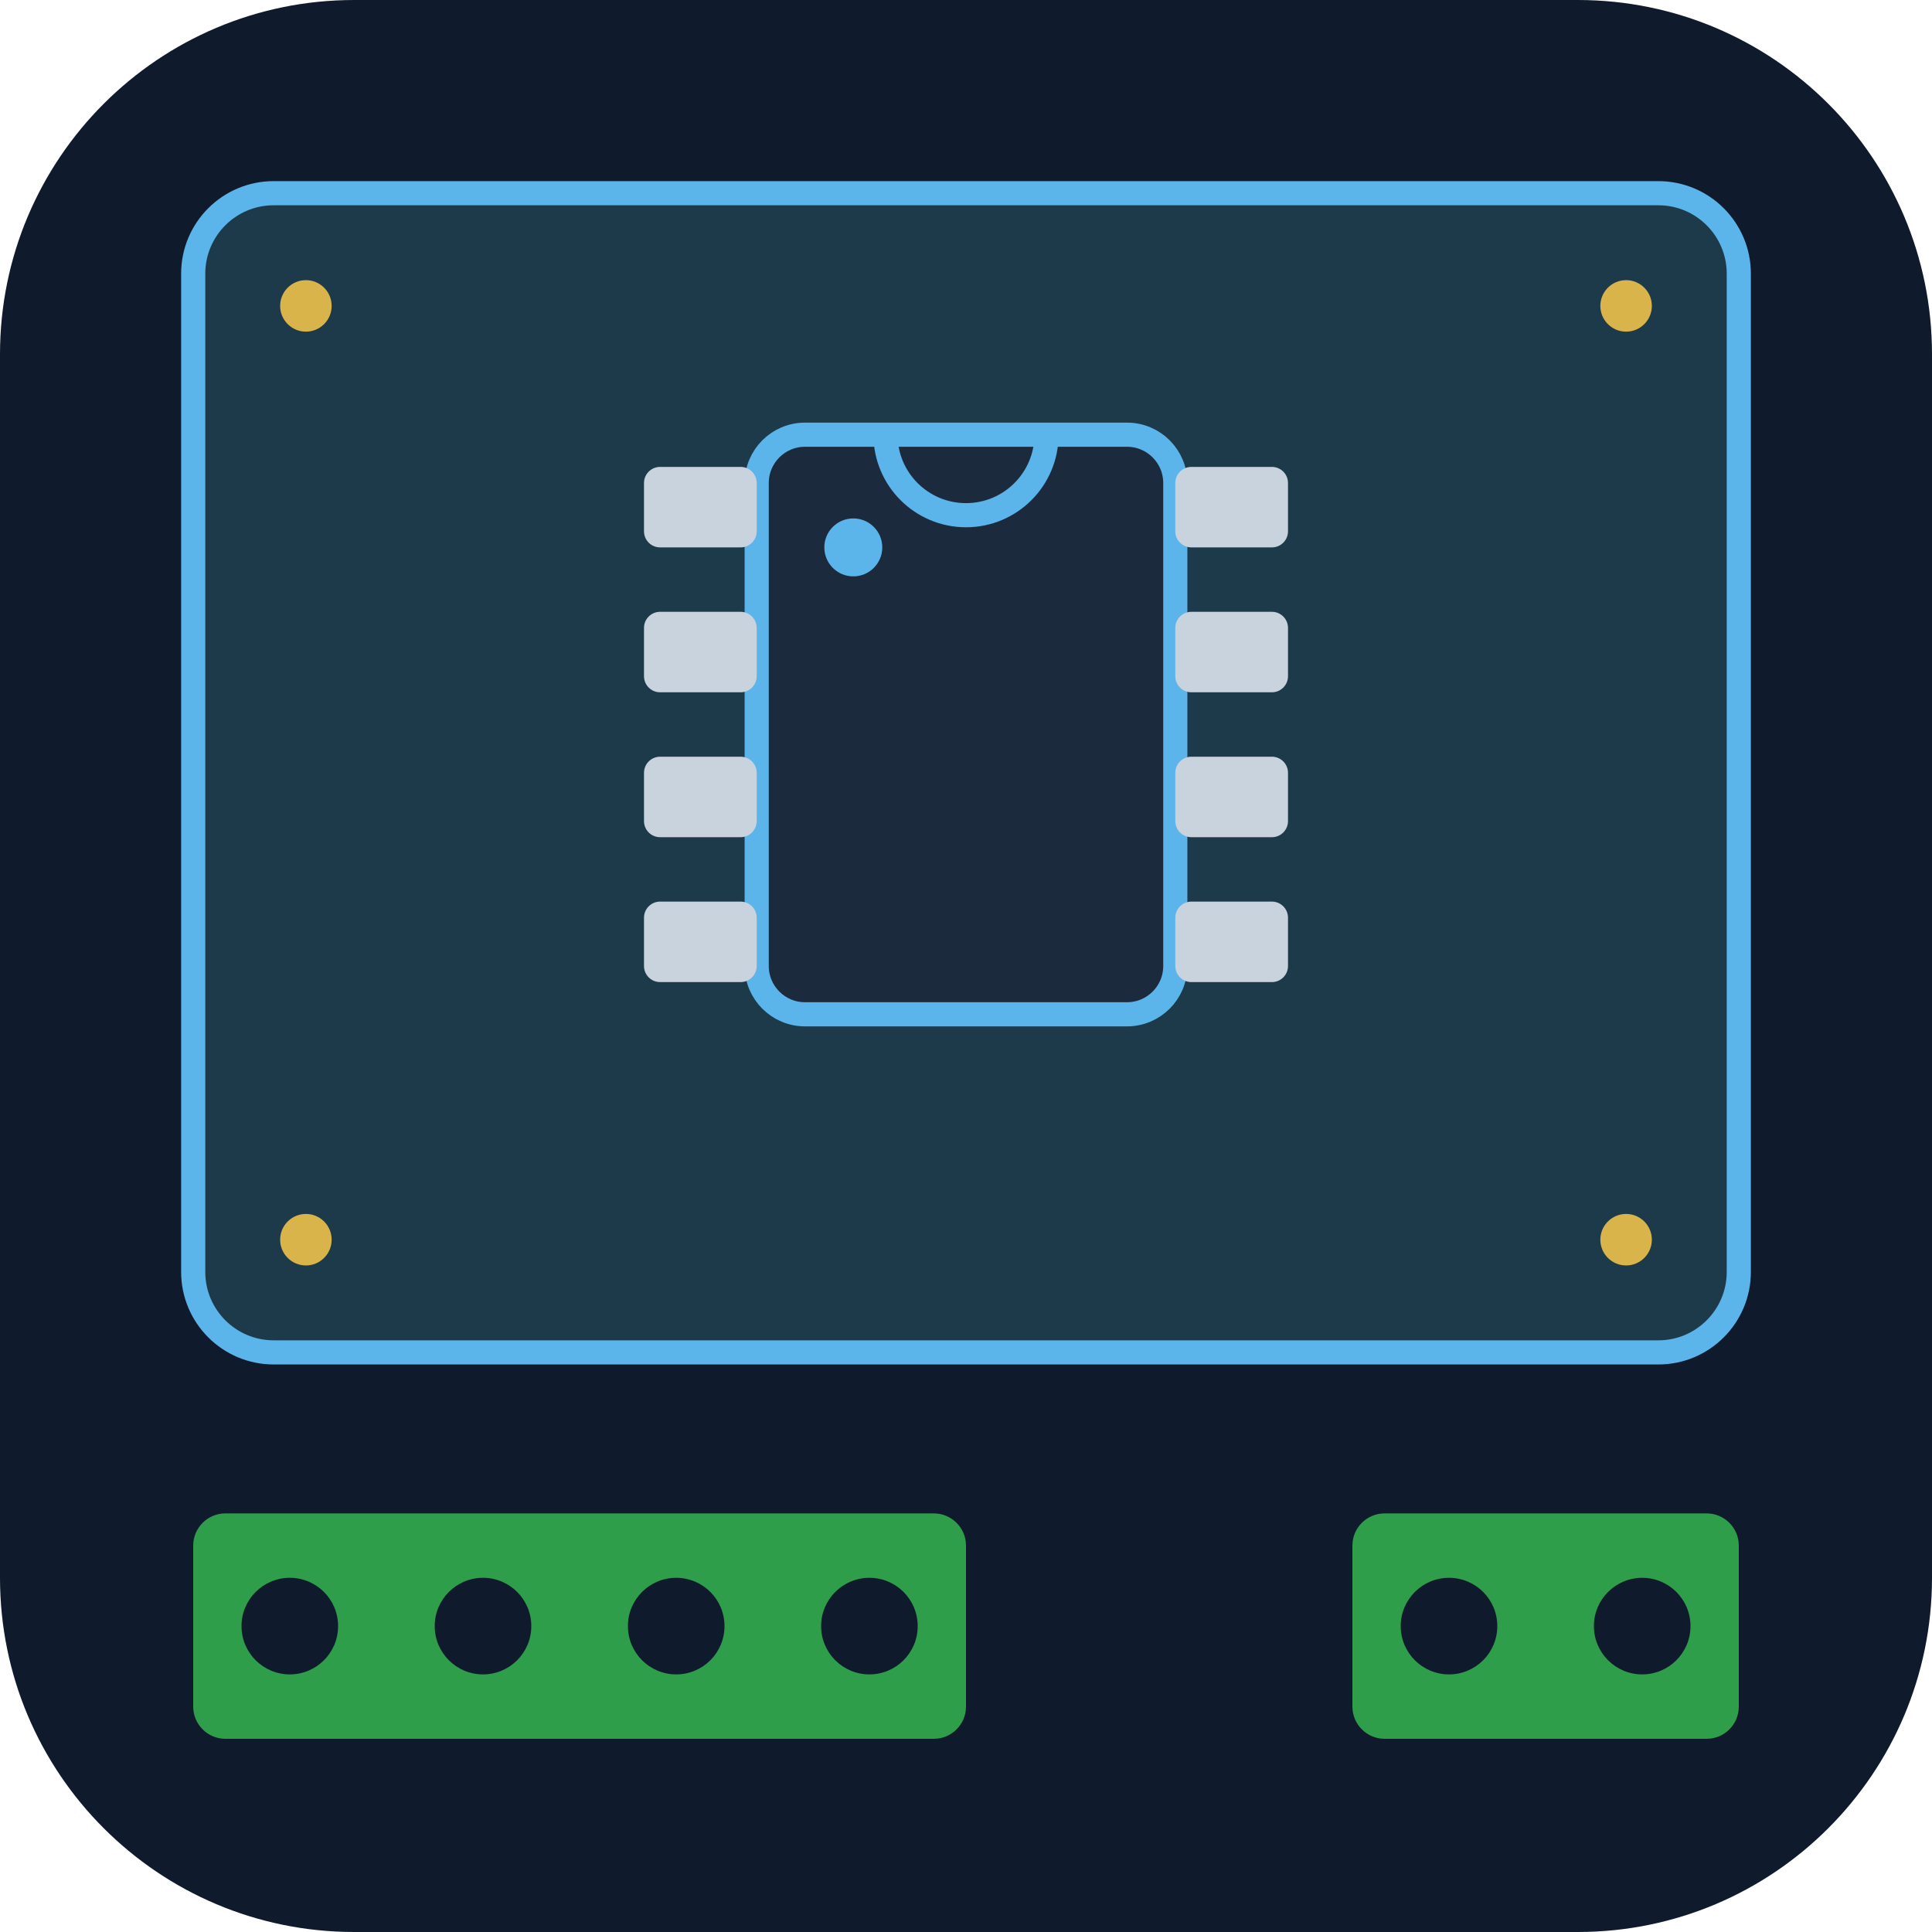
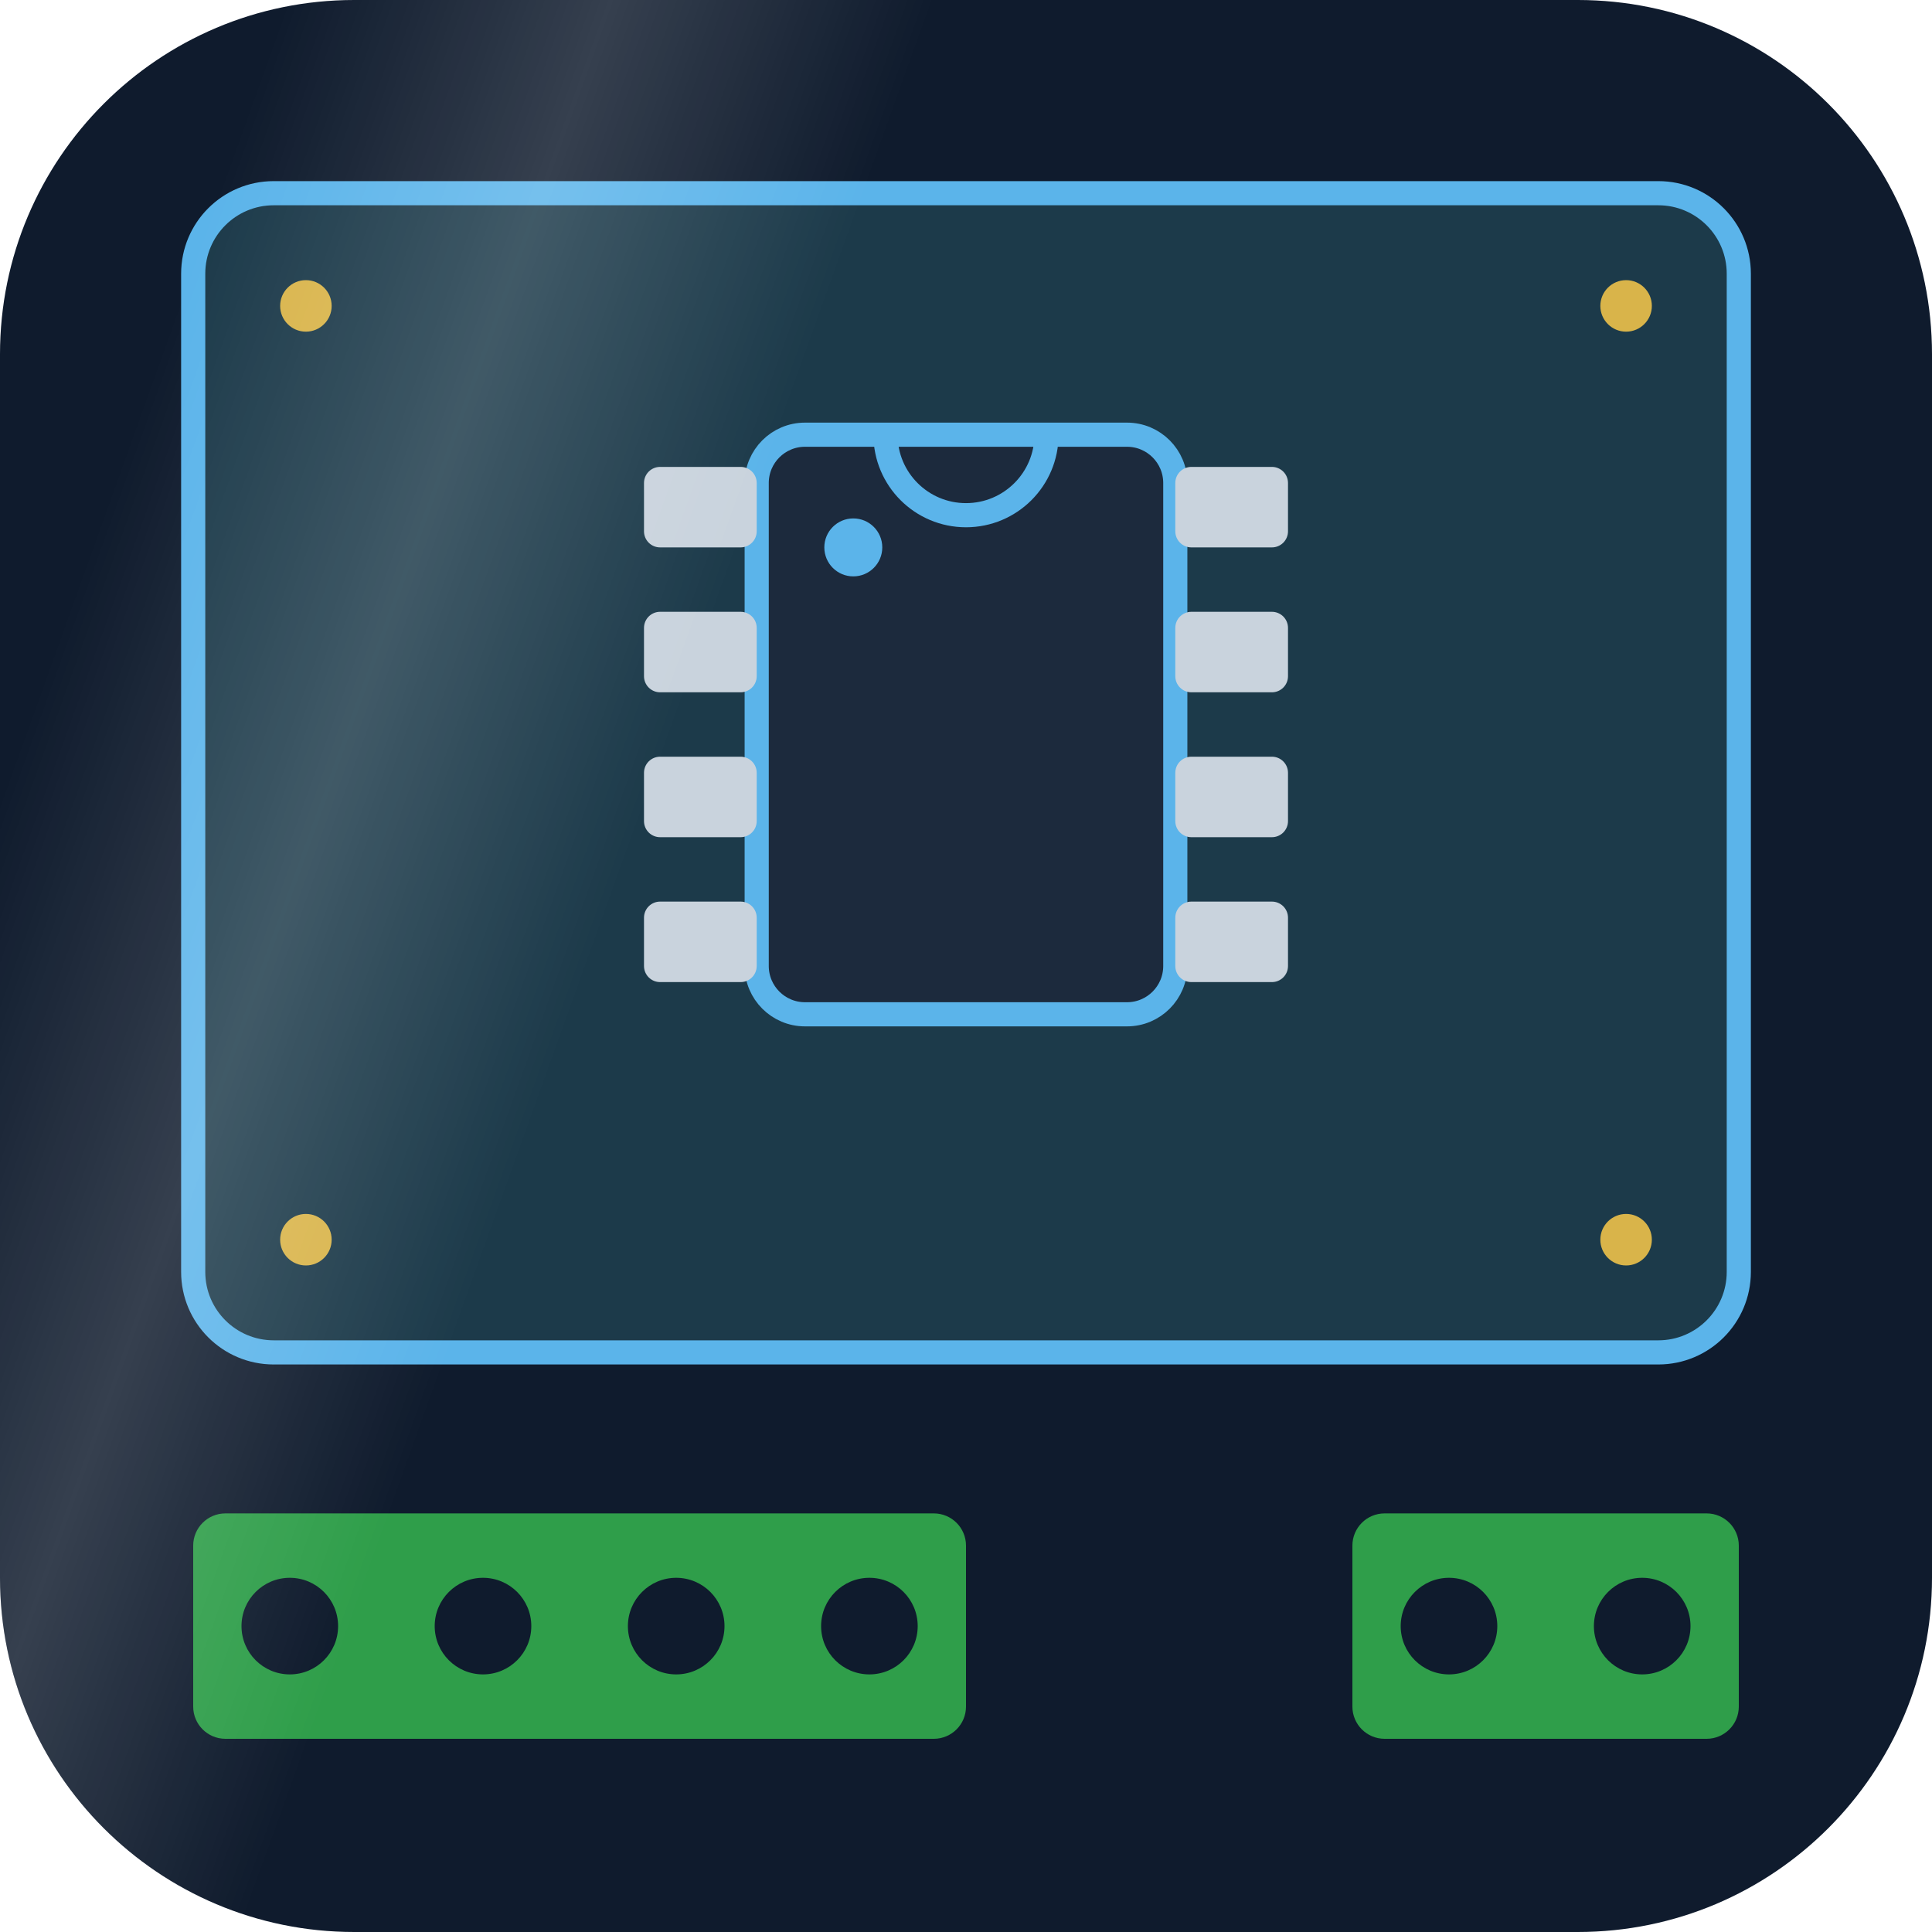
<svg xmlns="http://www.w3.org/2000/svg" viewBox="0 0 120 120" width="120" height="120" role="img">
+   <style>@keyframes tw{0%,100%{opacity:1}50%{opacity:.35}}@keyframes shine{0%,52%{transform:translateX(-80px)}100%{transform:translateX(200px)}}.tw{animation:tw 3.4s ease-in-out infinite}.shine{animation:shine 9s ease-in-out infinite;animation-delay:-2s}@media (prefers-reduced-motion: reduce){.tw,.shine{animation:none}.shine-g{display:none}}</style>
+   <defs>
+     <clipPath id="tile-clip">
+       <rect width="120" height="120" rx="22" />
+     </clipPath>
+     <linearGradient id="tile-shine" x1="0" x2="1" y1="0" y2="0">
+       <stop offset="0" stop-color="#fff" stop-opacity="0" />
+       <stop offset="0.5" stop-color="#fff" stop-opacity="0.16" />
+       <stop offset="1" stop-color="#fff" stop-opacity="0" />
+     </linearGradient>
+   </defs>
  <rect width="120" height="120" rx="22" fill="#0f1b2d" />
  <rect x="12" y="12" width="96" height="72" rx="5" fill="#1c3a4a" stroke="#5bb4ea" stroke-width="1.5" />
  <g fill="#d9b44a">
-     <circle cx="19" cy="19" r="1.6" />
+     <g class="tw" style="animation-delay:0.31s">
+       <circle cx="19" cy="19" r="1.6" />
+     </g>
    <circle cx="101" cy="19" r="1.6" />
-     <circle cx="19" cy="77" r="1.6" />
+     <g class="tw" style="animation-delay:0.74s">
+       <circle cx="19" cy="77" r="1.6" />
+     </g>
    <circle cx="101" cy="77" r="1.6" />
  </g>
  <rect x="47" y="27" width="26" height="36" rx="3" fill="#1c2a3d" stroke="#5bb4ea" stroke-width="1.5" />
  <path d="M55,27 A5,5 0 0 0 65,27" fill="none" stroke="#5bb4ea" stroke-width="1.5" />
-   <circle cx="53" cy="34" r="1.8" fill="#5bb4ea" />
+   <g class="tw" style="animation-delay:1.17s">
+     <circle cx="53" cy="34" r="1.8" fill="#5bb4ea" />
+   </g>
  <g fill="#c9d3dd">
    <rect x="40" y="29.0" width="7" height="5" rx="1" />
-     <rect x="73" y="29.0" width="7" height="5" rx="1" />
+     <g class="tw" style="animation-delay:1.60s">
+       <rect x="73" y="29.0" width="7" height="5" rx="1" />
+     </g>
    <rect x="40" y="38.0" width="7" height="5" rx="1" />
-     <rect x="73" y="38.0" width="7" height="5" rx="1" />
+     <g class="tw" style="animation-delay:2.03s">
+       <rect x="73" y="38.0" width="7" height="5" rx="1" />
+     </g>
    <rect x="40" y="47.0" width="7" height="5" rx="1" />
-     <rect x="73" y="47.0" width="7" height="5" rx="1" />
+     <g class="tw" style="animation-delay:2.46s">
+       <rect x="73" y="47.0" width="7" height="5" rx="1" />
+     </g>
    <rect x="40" y="56.0" width="7" height="5" rx="1" />
-     <rect x="73" y="56.0" width="7" height="5" rx="1" />
+     <g class="tw" style="animation-delay:2.89s">
+       <rect x="73" y="56.0" width="7" height="5" rx="1" />
+     </g>
  </g>
  <rect x="12" y="94" width="48" height="14" rx="2" fill="#2f9e4a" />
  <rect x="84" y="94" width="24" height="14" rx="2" fill="#2f9e4a" />
  <g fill="#0f1b2d">
    <circle cx="18" cy="101" r="3" />
-     <circle cx="30" cy="101" r="3" />
+     <g class="tw" style="animation-delay:3.32s">
+       <circle cx="30" cy="101" r="3" />
+     </g>
    <circle cx="42" cy="101" r="3" />
    <circle cx="54" cy="101" r="3" />
    <circle cx="90" cy="101" r="3" />
    <circle cx="102" cy="101" r="3" />
  </g>
+   <g class="shine-g" clip-path="url(#tile-clip)">
+     <g transform="rotate(20 60 60)">
+       <rect class="shine" x="0" y="-30" width="38" height="180" fill="url(#tile-shine)" />
+     </g>
+   </g>
</svg>
